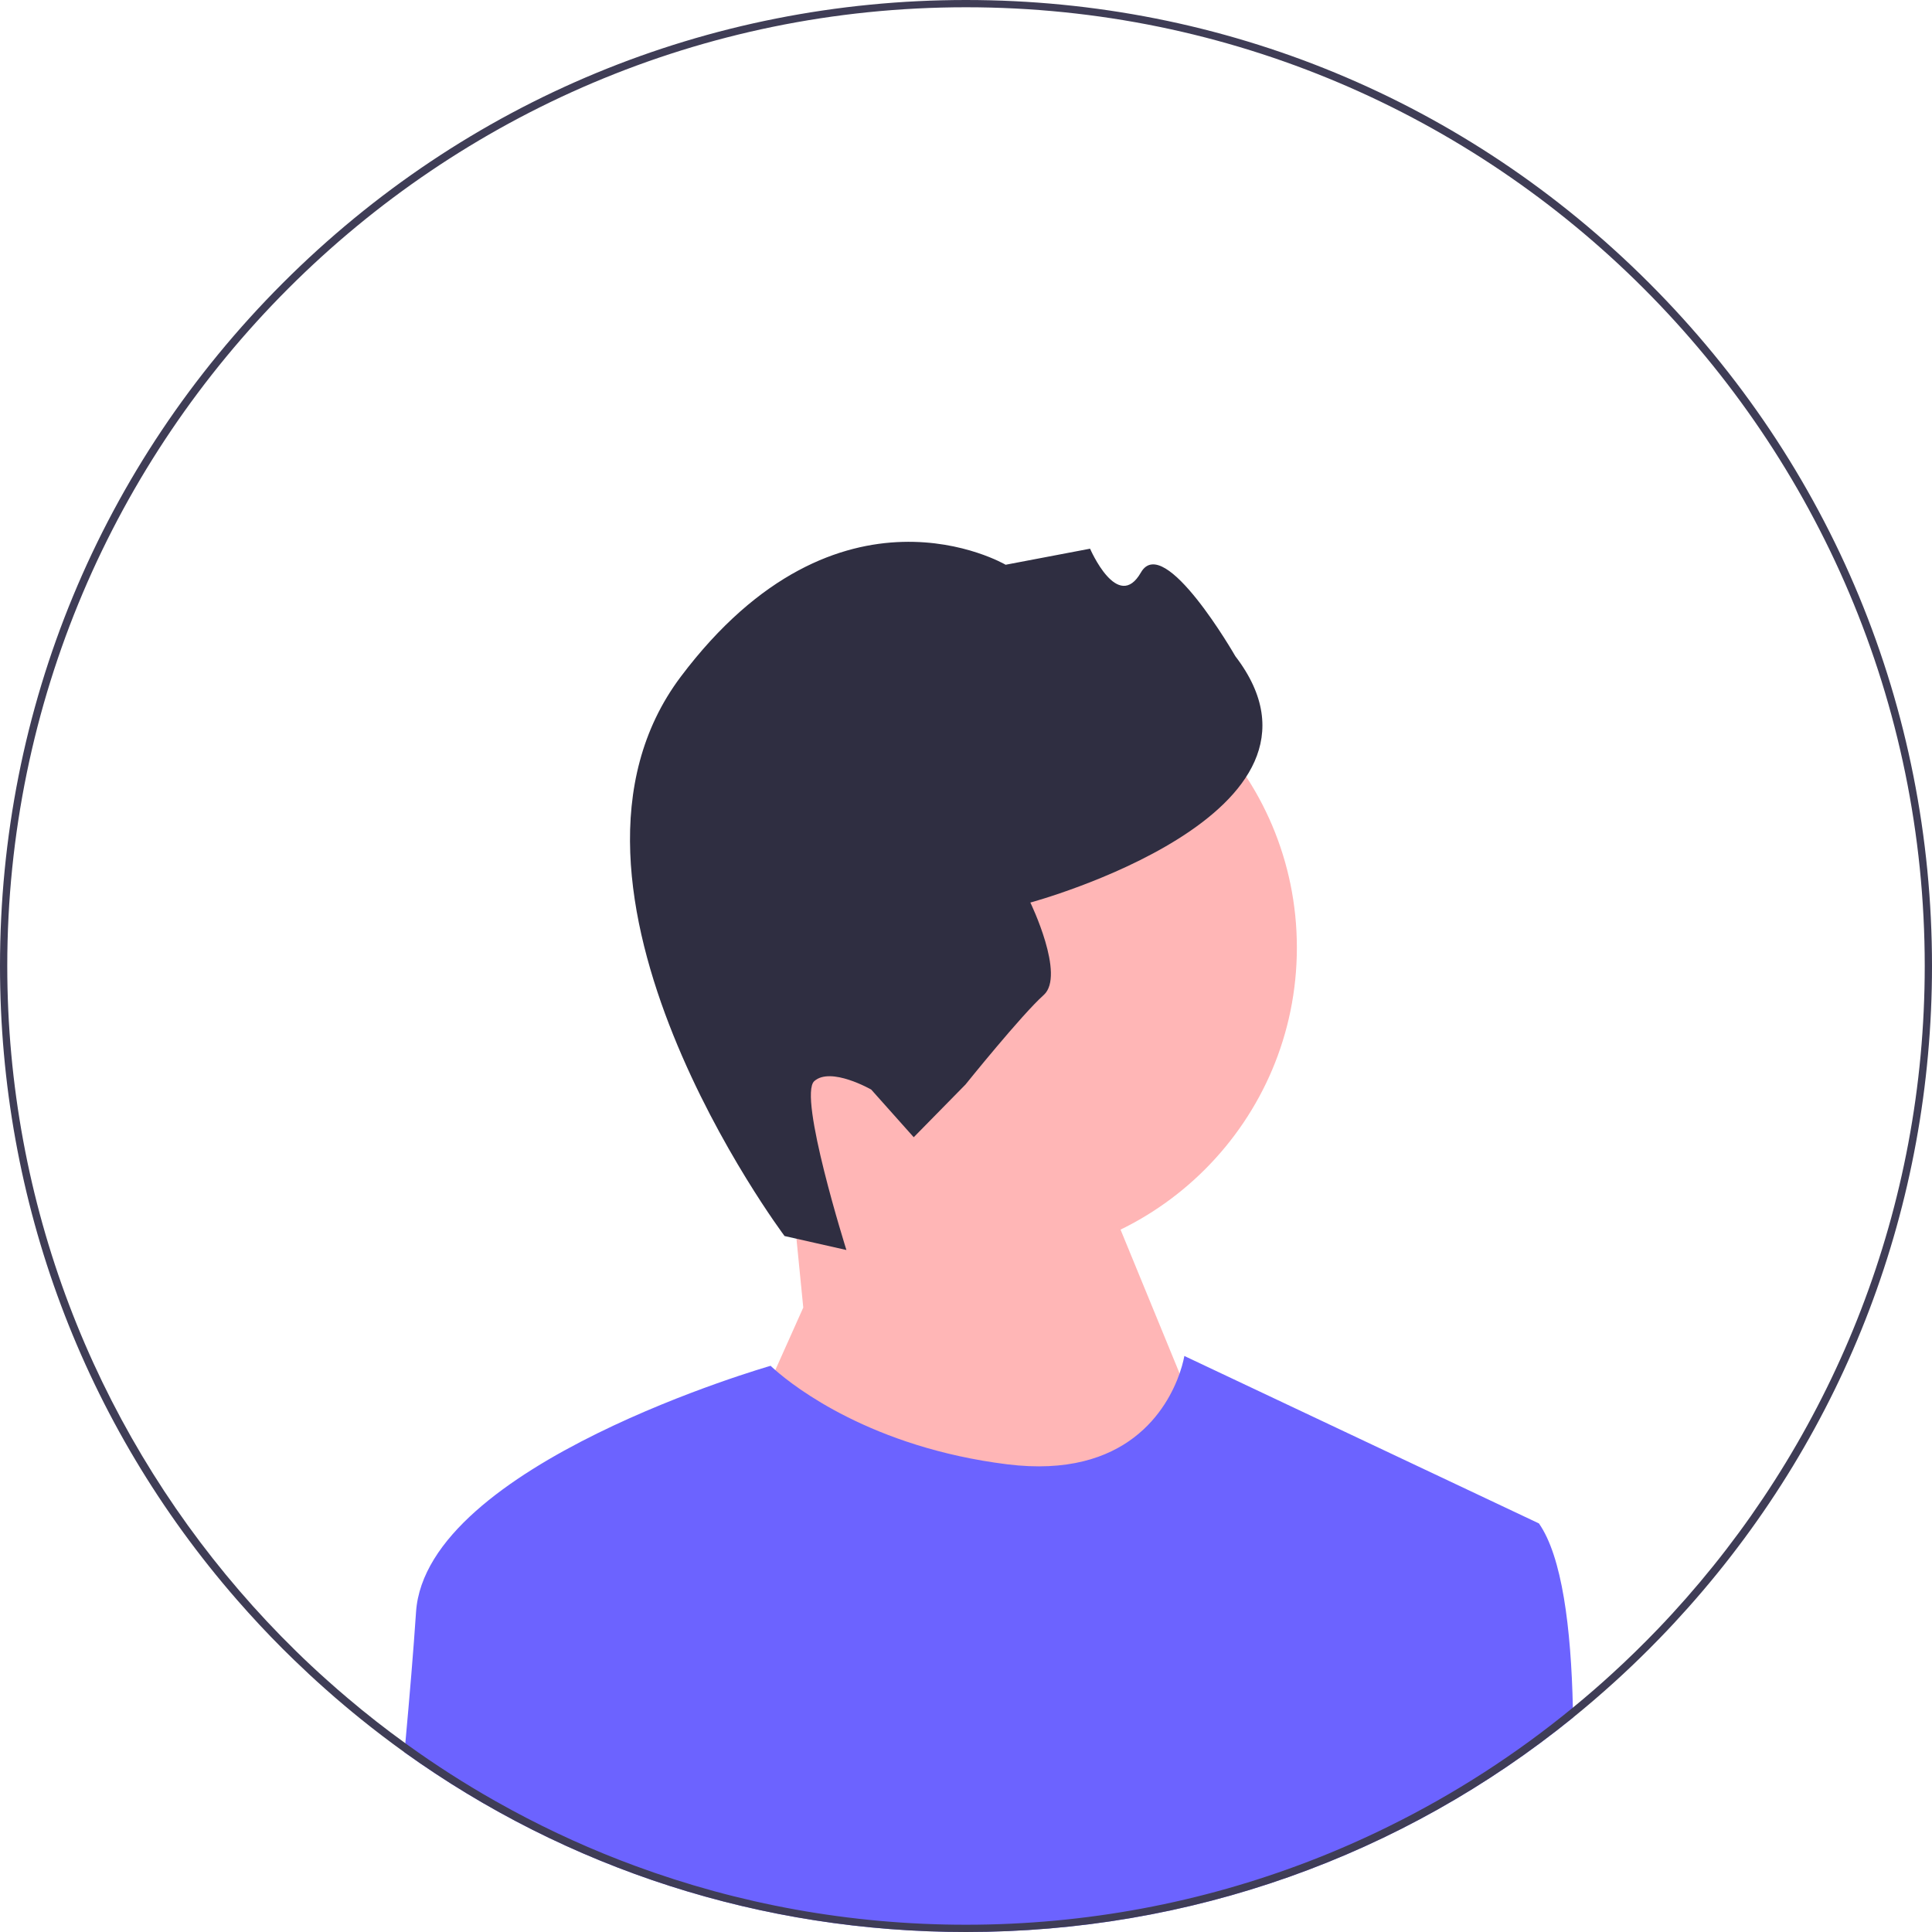
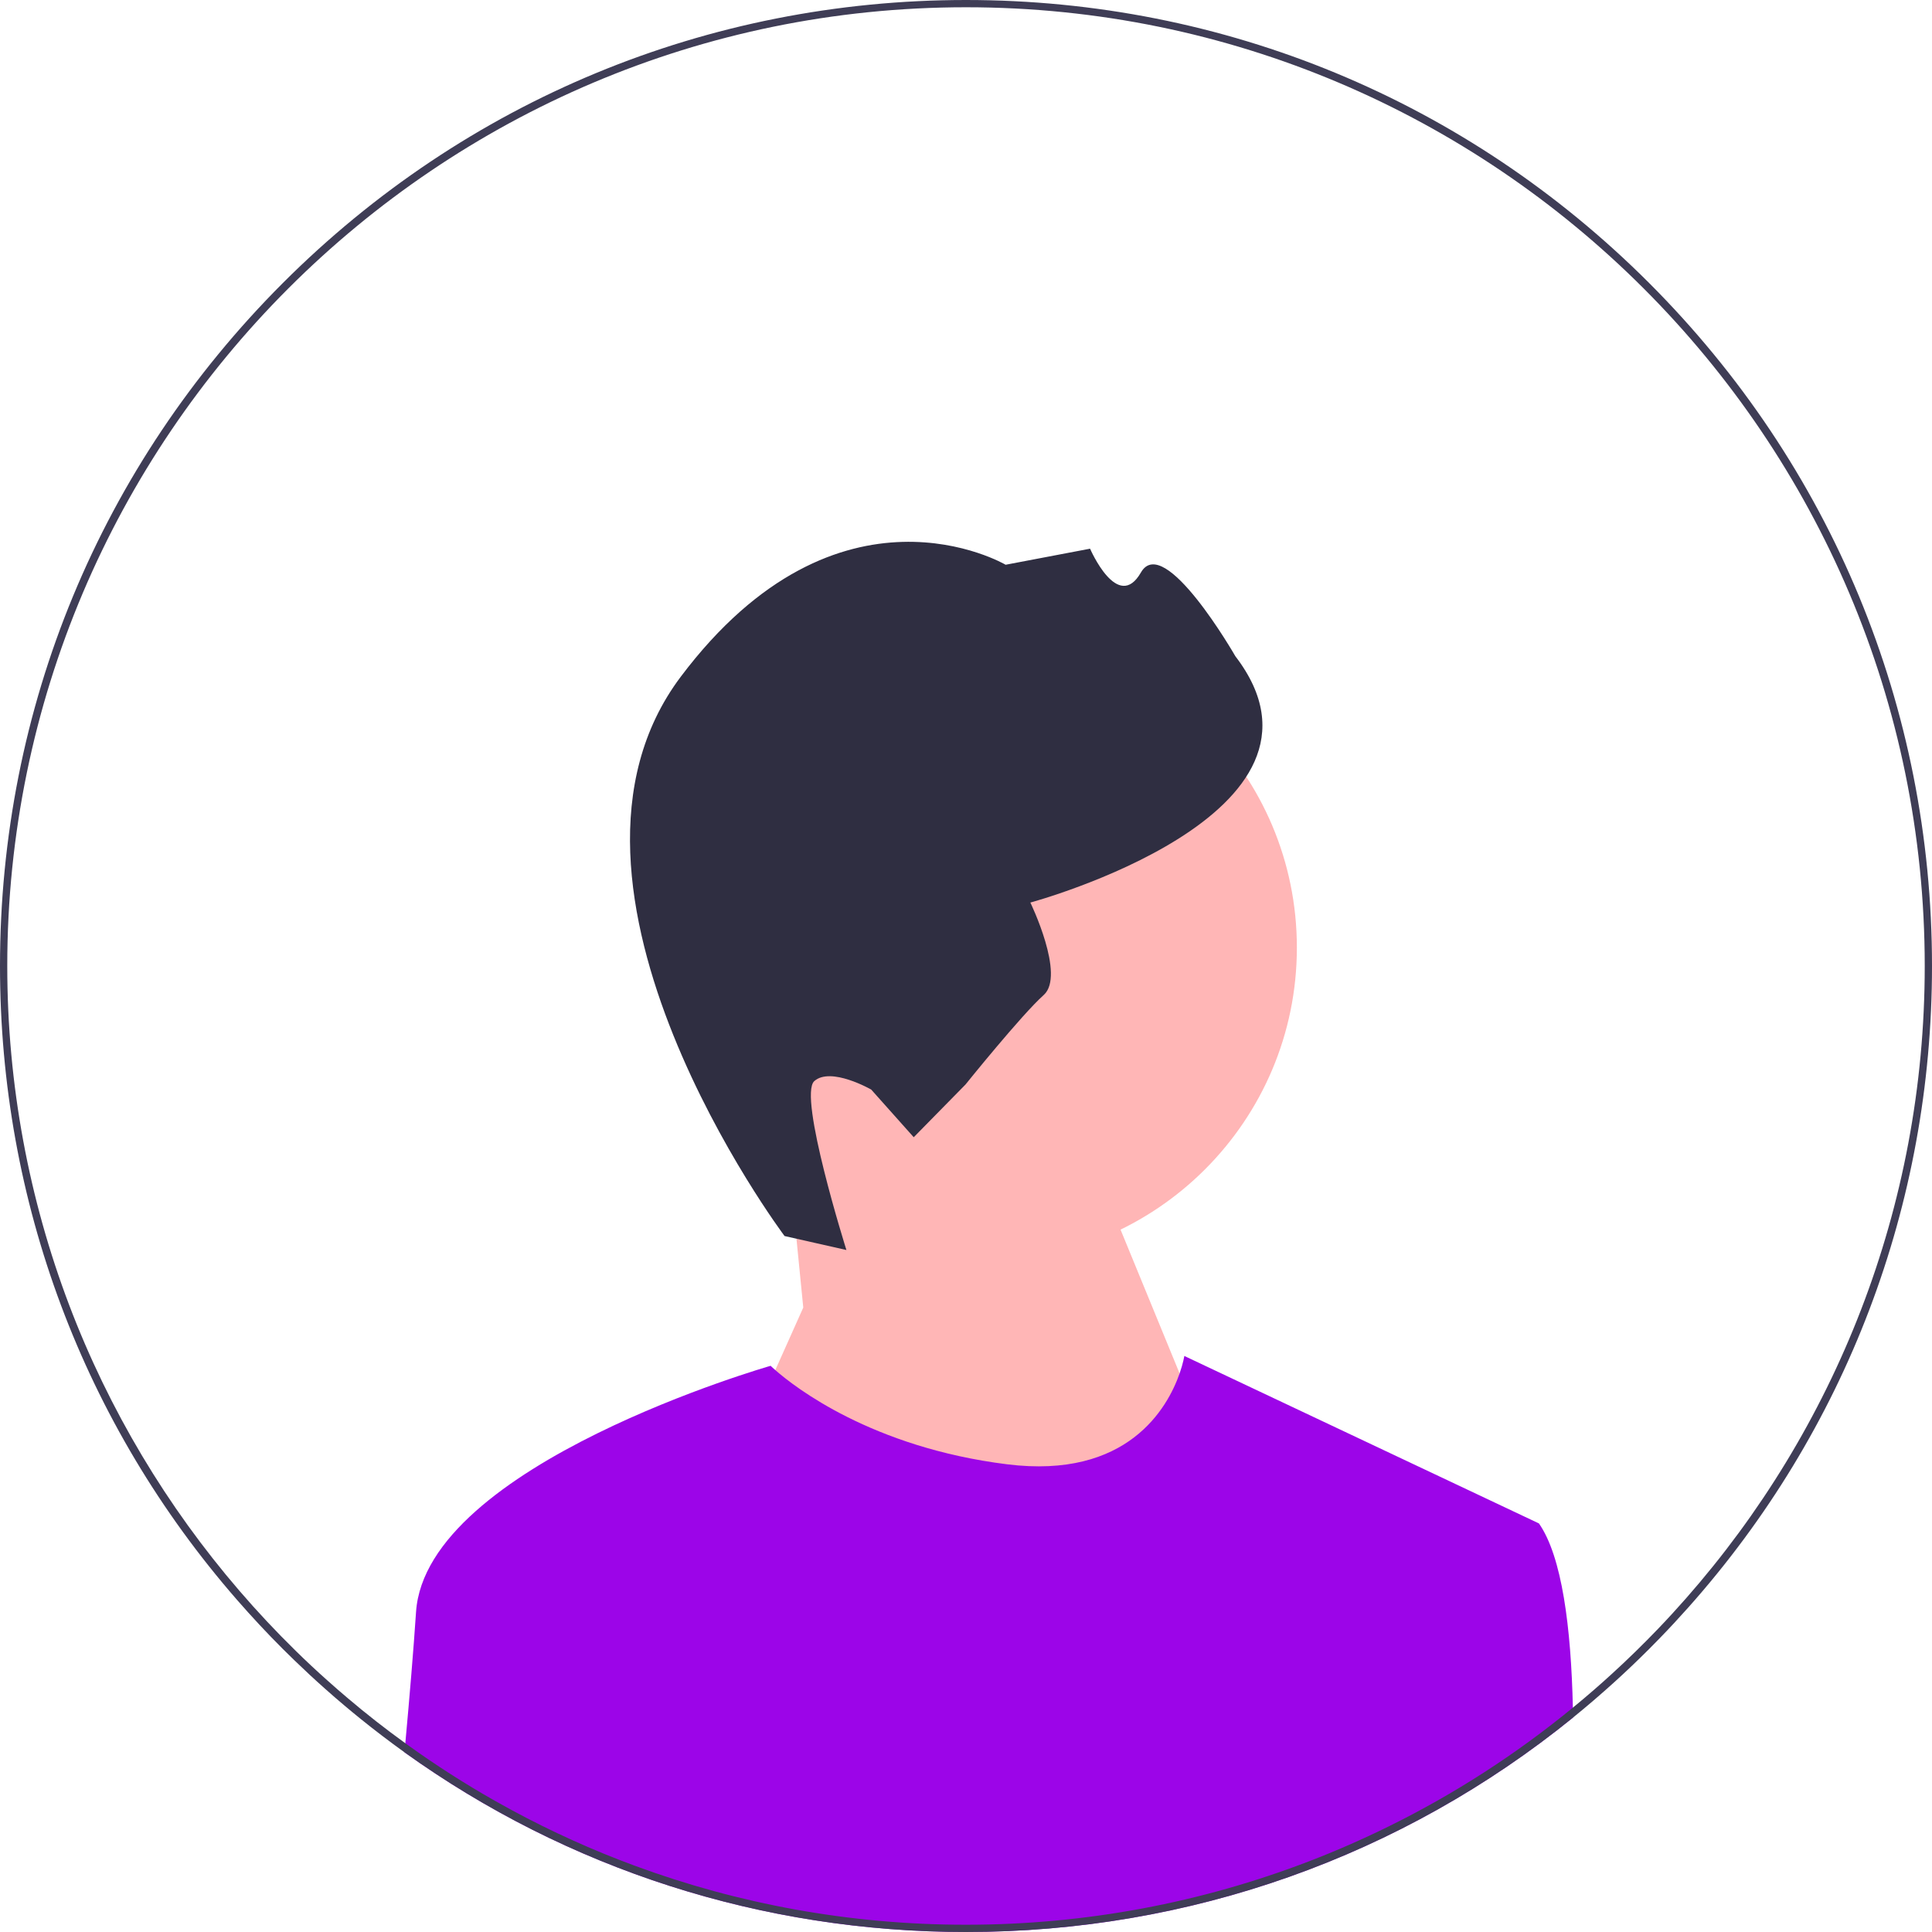
<svg xmlns="http://www.w3.org/2000/svg" width="532" height="532" viewBox="0 0 532 532">
  <circle cx="270.76" cy="260.934" r="86.349" fill="#ffb6b6" />
  <polygon points="221.19 360.052 217.289 320.618 295.19 306.052 341.19 418.052 261.19 510.052 204.19 398.052 221.19 360.052" fill="#ffb6b6" />
  <path d="m216.037,340.357l17.031,3.848s-13.388-42.455-8.844-46.508c4.544-4.053,15.68,2.333,15.68,2.333l11.702,13.12,14.254-14.512s15.475-19.242,21.534-24.646-3.673-25.464-3.673-25.464c0,0,89.892-24.239,56.443-67.84,0,0-19.611-34.185-25.997-23.049-6.386,11.136-14.002-6.55-14.002-6.55l-23.254,4.422s-45.894-27.06-89.453,30.83c-43.559,57.89,28.579,154.016,28.579,154.016h-0Z" fill="#2f2e41" />
-   <path d="m433.16,472.95c-47.19,38.26-105.57,59.05-167.16,59.05-56.24,0-109.81-17.34-154.62-49.48.08-.84.16-1.67.23-2.5,1.19-13,2.25-25.64,2.95-36.12,2.71-40.69,97.64-67.81,97.64-67.81,0,0,.43.43,1.29,1.18,5.24,4.6,26.51,21.28,63.81,25.94,33.26,4.16,44.21-15.57,47.52-25.02,1-2.88,1.3-4.81,1.3-4.81l97.64,46.11c6.37,9.1,8.86,28.7,9.35,50.73.02.91.04,1.81.05,2.73Z" fill="#6c63ff" />
+   <path d="m433.16,472.95c-47.19,38.26-105.57,59.05-167.16,59.05-56.24,0-109.81-17.34-154.62-49.48.08-.84.16-1.67.23-2.5,1.19-13,2.25-25.64,2.95-36.12,2.71-40.69,97.64-67.81,97.64-67.81,0,0,.43.43,1.29,1.18,5.24,4.6,26.51,21.28,63.81,25.94,33.26,4.16,44.21-15.57,47.52-25.02,1-2.88,1.3-4.81,1.3-4.81l97.64,46.11c6.37,9.1,8.86,28.7,9.35,50.73.02.91.04,1.81.05,2.73Z" fill="#9c05e8" />
  <path d="m454.09,77.91C403.85,27.67,337.05,0,266,0S128.15,27.67,77.91,77.91C27.67,128.15,0,194.95,0,266c0,64.85,23.05,126.16,65.29,174.57,4.03,4.63,8.24,9.14,12.62,13.52,1.03,1.03,2.07,2.06,3.12,3.06,2.8,2.71,5.65,5.36,8.55,7.93,1.76,1.57,3.54,3.11,5.34,4.62,1.41,1.19,2.82,2.36,4.25,3.51.03.03.05.05.08.07,3.97,3.2,8.01,6.28,12.13,9.24,44.81,32.14,98.38,49.48,154.62,49.48,61.59,0,119.97-20.79,167.16-59.05,3.85-3.12,7.62-6.36,11.32-9.71,3.27-2.96,6.47-6.01,9.61-9.15.99-.99,1.98-1.99,2.95-3,2.7-2.78,5.32-5.61,7.88-8.48,43.37-48.72,67.08-110.84,67.08-176.61,0-71.05-27.67-137.85-77.91-188.09Zm10.18,362.21c-2.5,2.84-5.06,5.64-7.68,8.37-4.08,4.25-8.29,8.37-12.64,12.34-1.65,1.52-3.32,3-5.01,4.47-1.92,1.67-3.86,3.31-5.83,4.92-15.53,12.75-32.54,23.75-50.73,32.71-7.19,3.55-14.56,6.78-22.1,9.67-29.29,11.24-61.08,17.4-94.28,17.4-32.04,0-62.76-5.74-91.19-16.24-11.67-4.3-22.95-9.41-33.78-15.26-1.59-.86-3.17-1.73-4.74-2.62-8.26-4.68-16.25-9.79-23.92-15.31-.25-.18-.51-.37-.76-.55-5.46-3.94-10.77-8.09-15.9-12.45-1.88-1.59-3.74-3.2-5.57-4.85-2.98-2.65-5.9-5.38-8.75-8.18-5.4-5.29-10.56-10.8-15.49-16.53C26.09,391.77,2,331.65,2,266,2,120.43,120.43,2,266,2s264,118.43,264,264c0,66.66-24.83,127.62-65.73,174.12Z" fill="#3f3d56" />
</svg>
